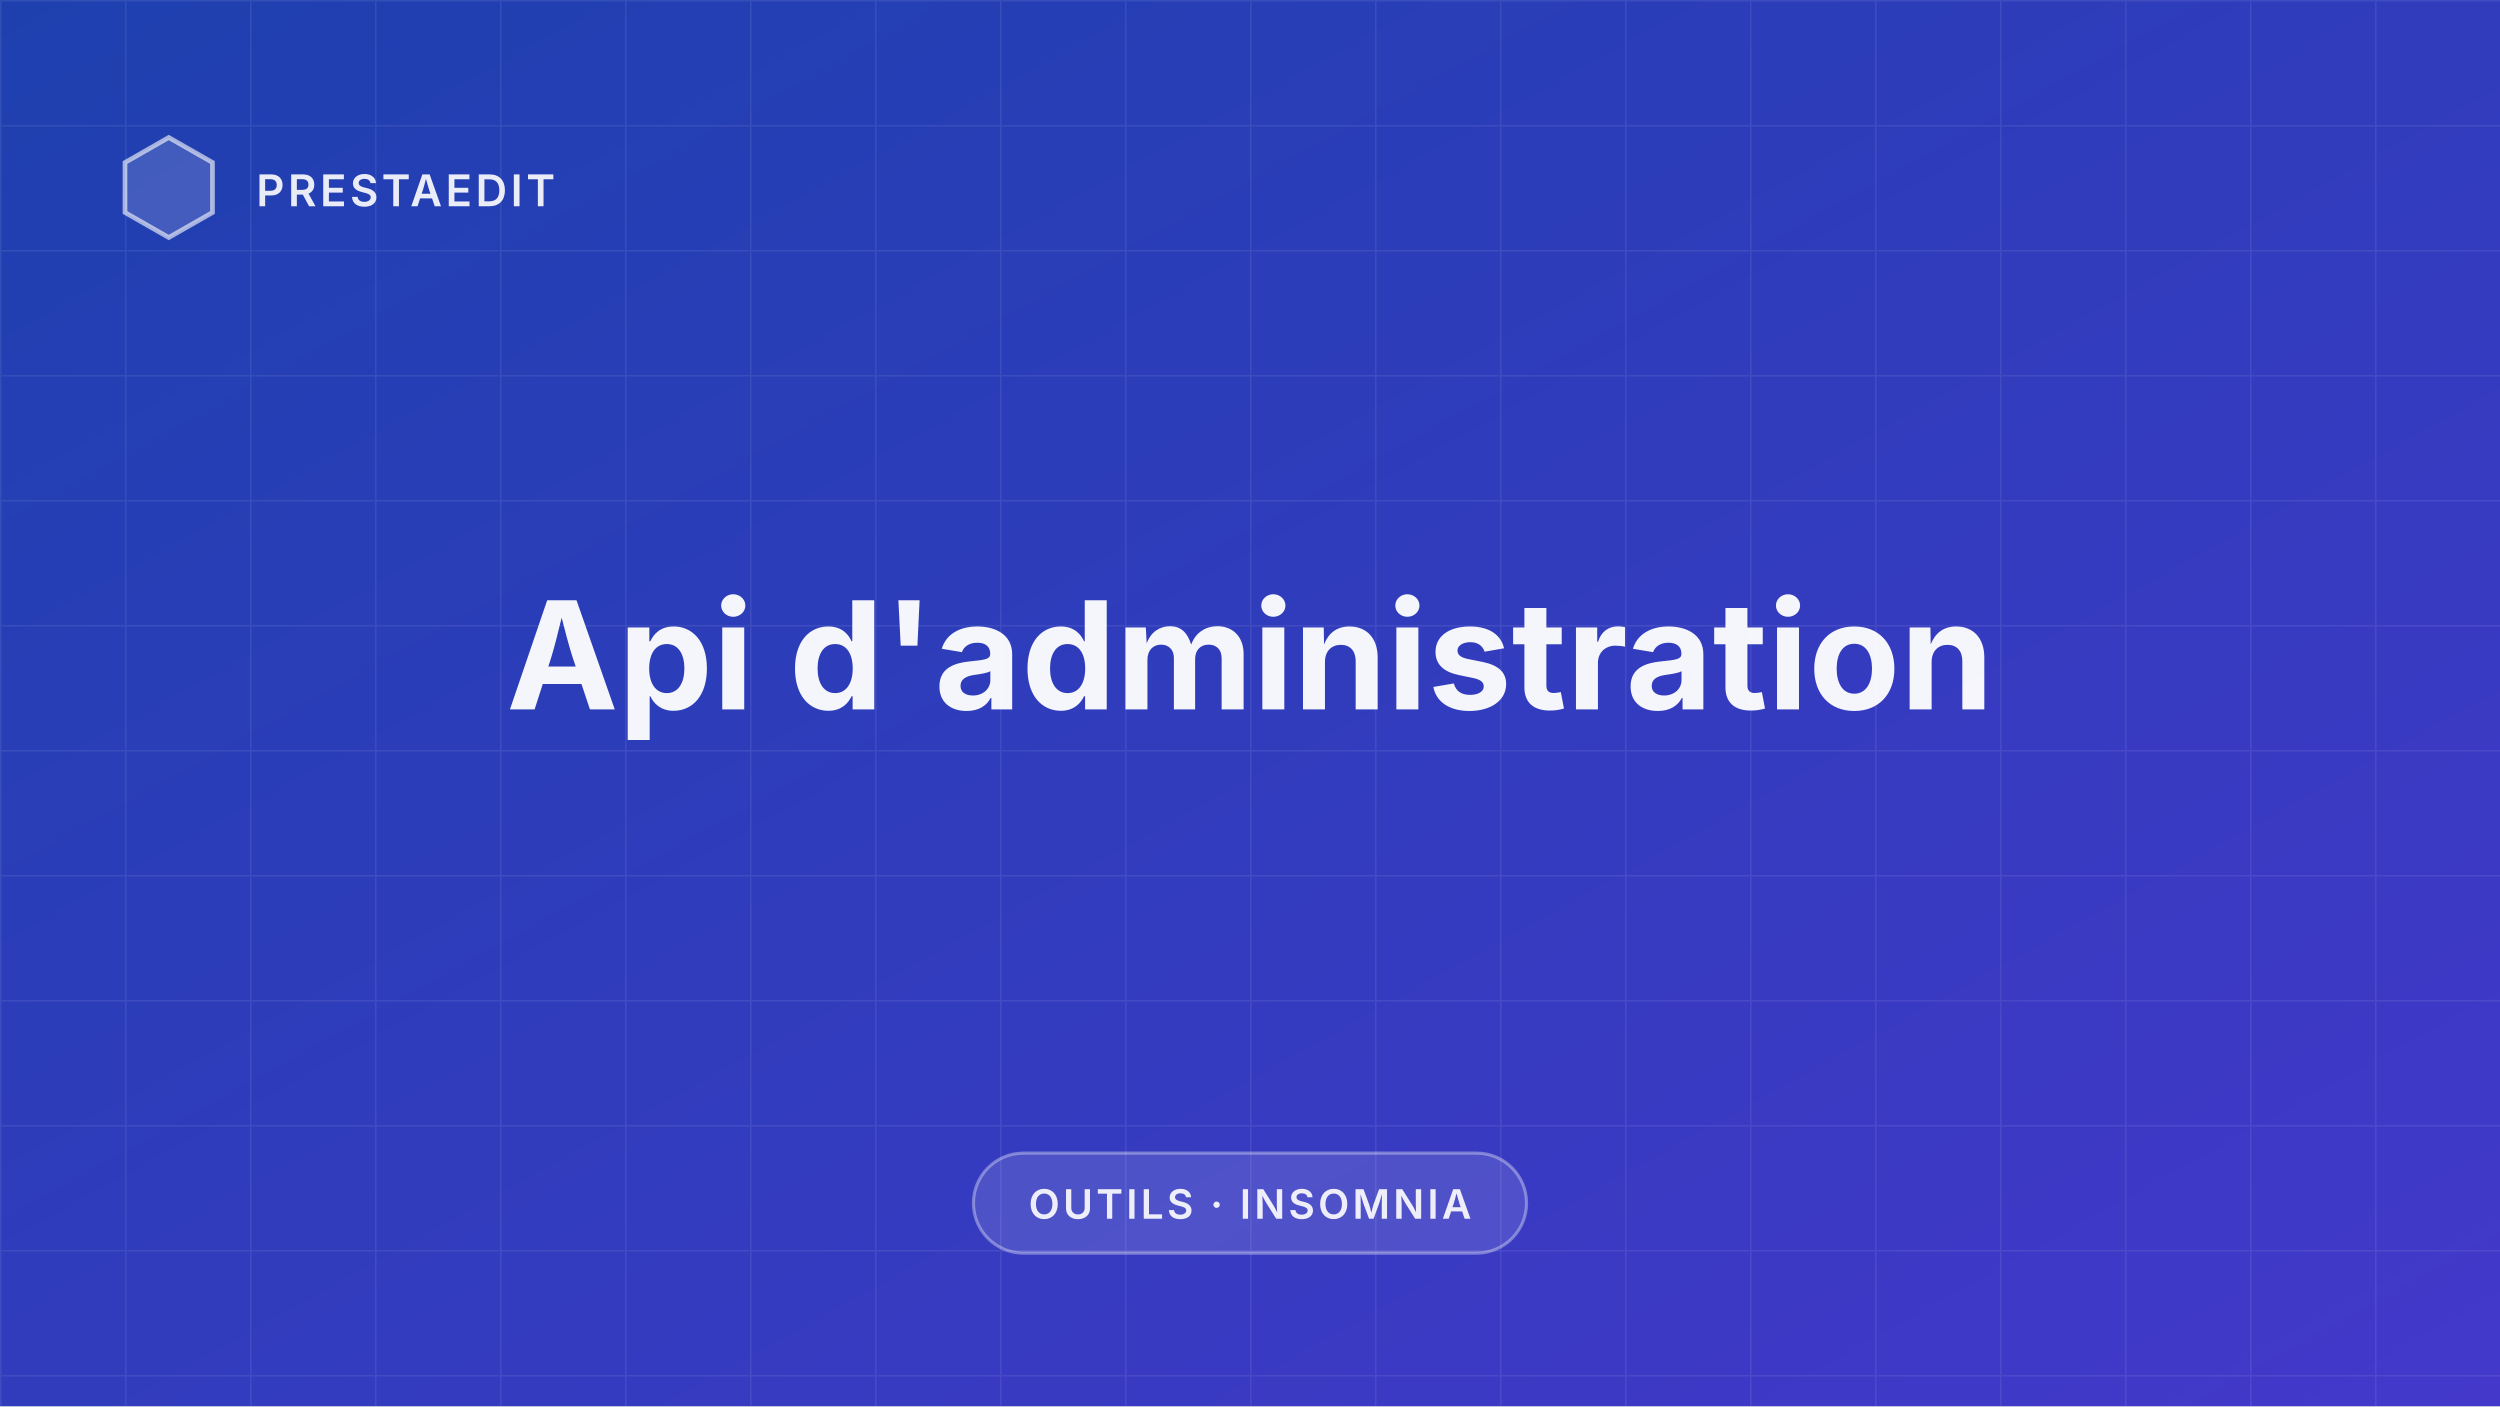
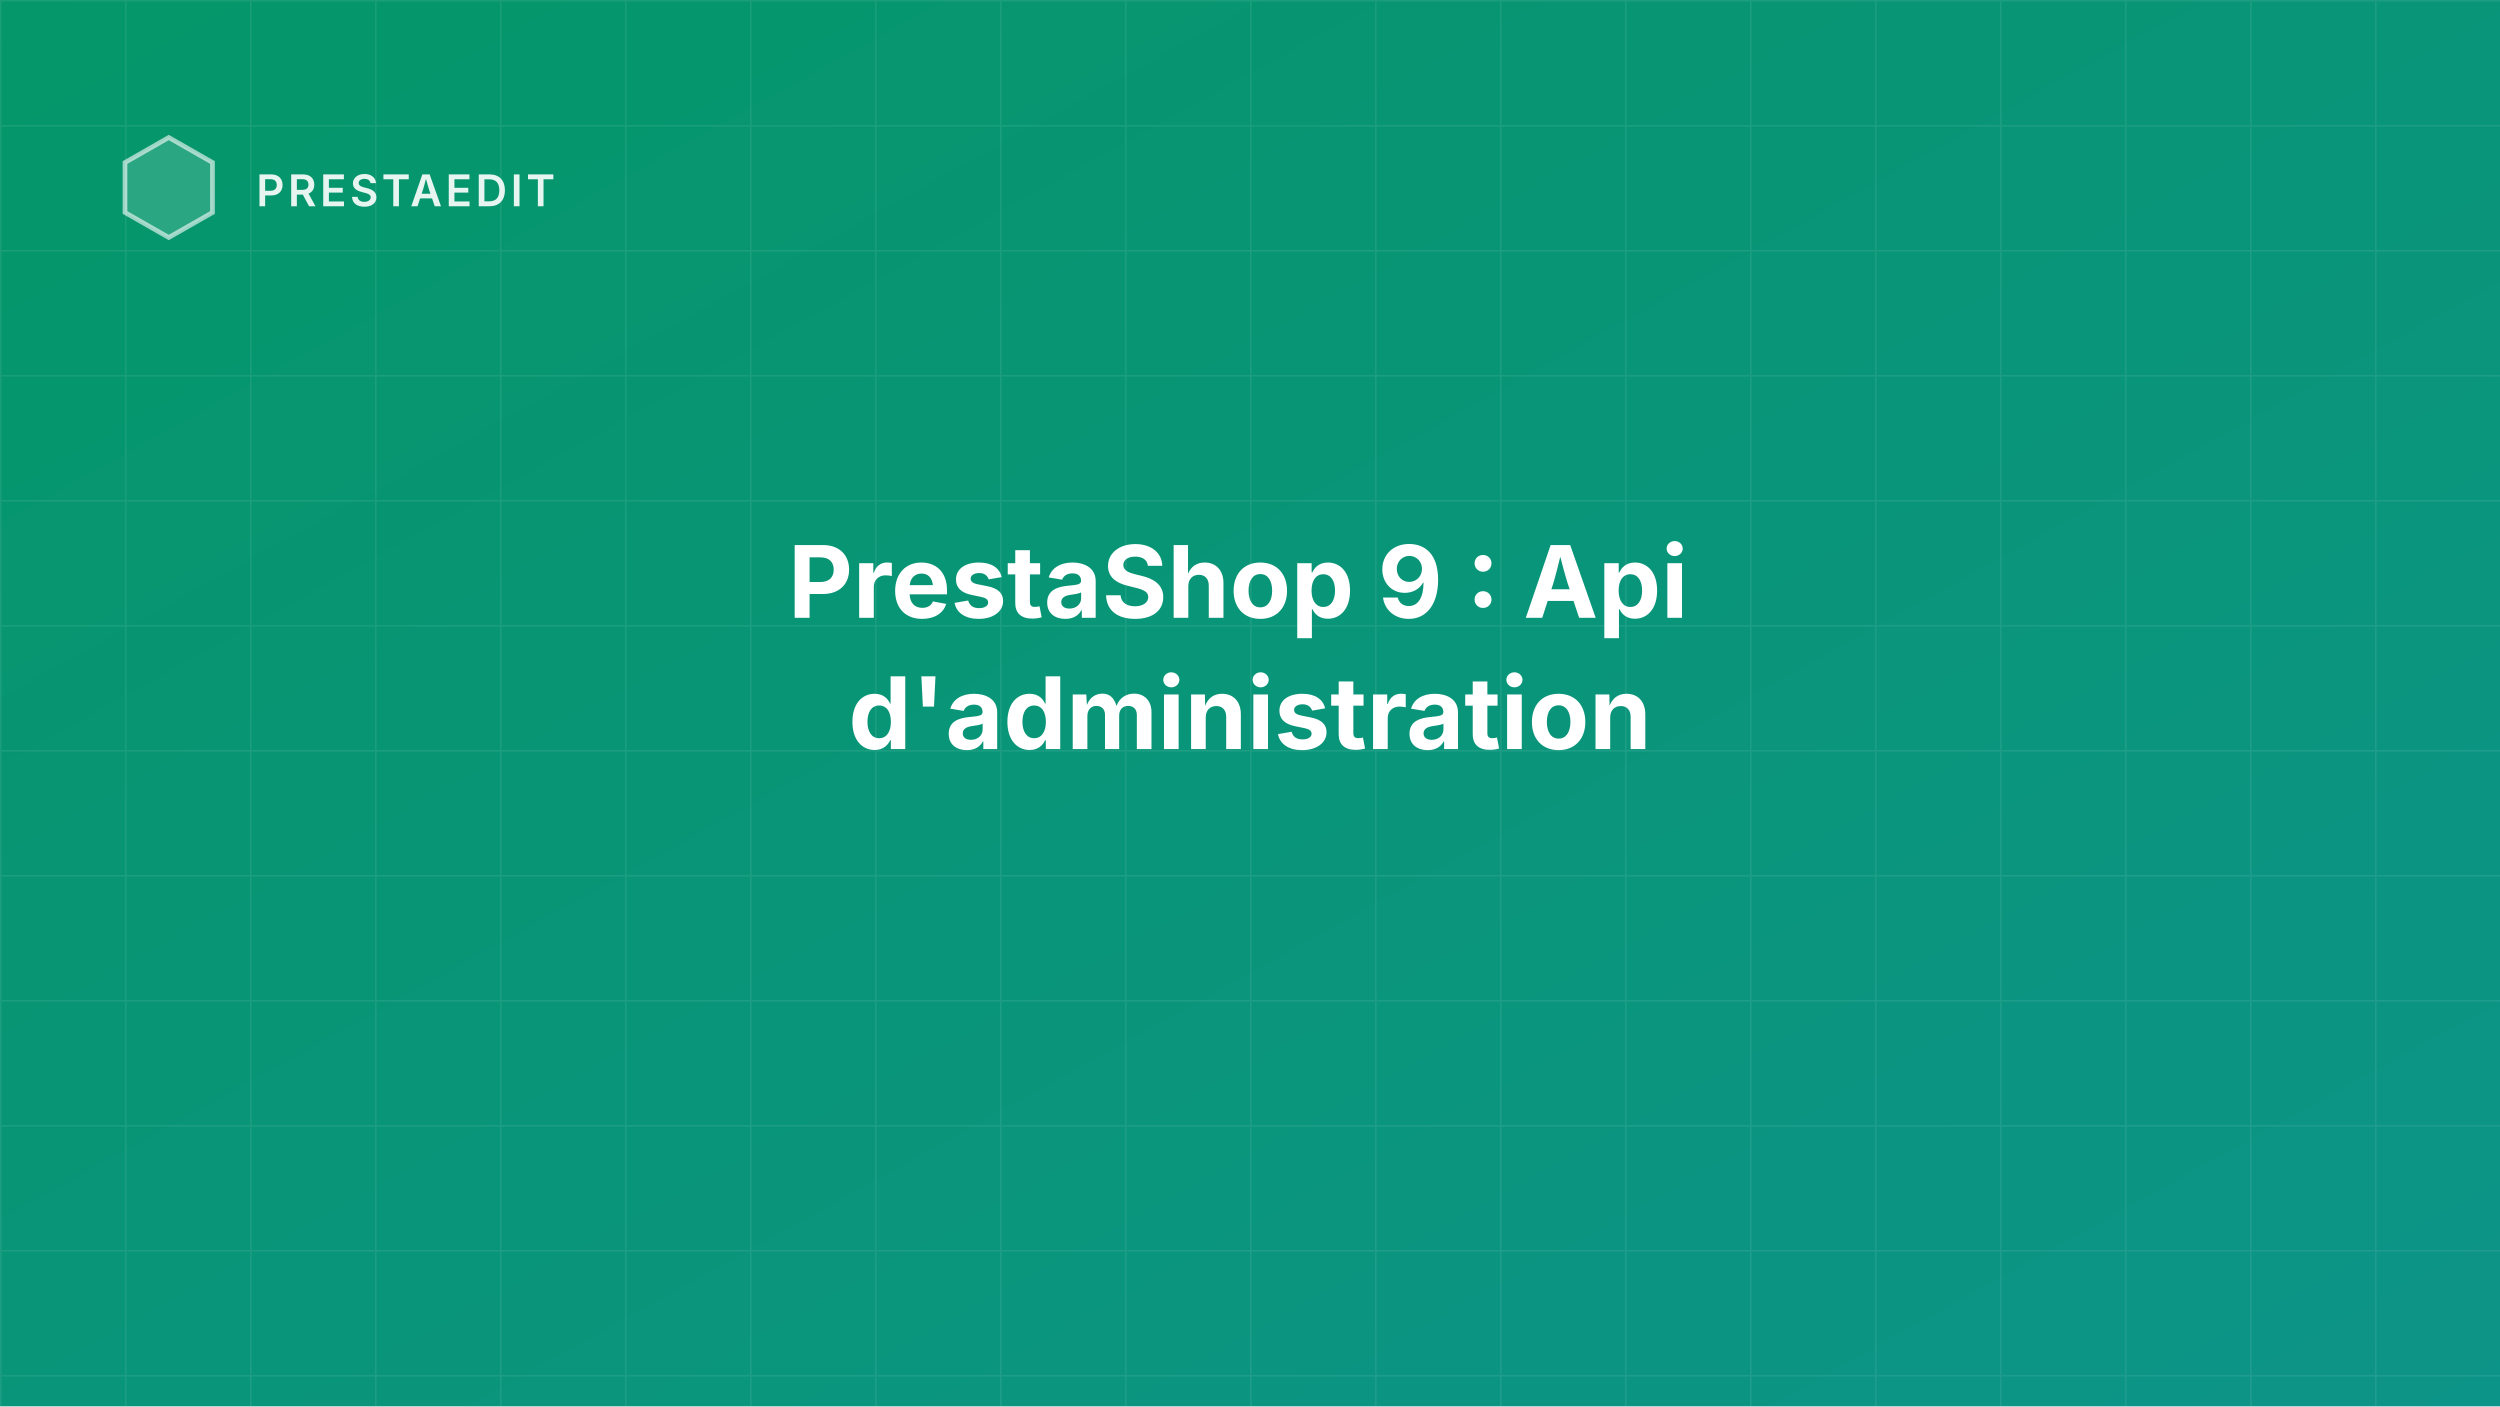
<svg xmlns="http://www.w3.org/2000/svg" width="800" height="450" viewBox="0 0 800 450" preserveAspectRatio="xMidYMid slice" role="img" aria-label="PrestaShop 9 : Api d'administration">
  <defs>
    <linearGradient id="bg" x1="0" y1="0" x2="1" y2="1">
-       <stop offset="0" stop-color="#1e40af" />
-       <stop offset="1" stop-color="#4338ca" />
+       <stop offset="0" stop-color="#059669" />
+       <stop offset="1" stop-color="#0d9488" />
    </linearGradient>
    <pattern id="grid" width="40" height="40" patternUnits="userSpaceOnUse">
      <path d="M40 0H0V40" fill="none" stroke="rgba(255,255,255,0.08)" stroke-width="1" />
    </pattern>
  </defs>
  <rect width="800" height="450" fill="url(#bg)" />
  <rect width="800" height="450" fill="url(#grid)" />
  <g transform="translate(40 40)" fill="rgba(255,255,255,0.9)">
    <path transform="translate(0 4)" d="M14 0L28 8v16L14 32 0 24V8z" fill="rgba(255,255,255,0.15)" stroke="rgba(255,255,255,0.6)" stroke-width="1.5" />
    <text x="42" y="26" font-family="ui-sans-serif,system-ui,-apple-system,sans-serif" font-size="14" font-weight="600" letter-spacing="0.08em">PRESTAEDIT</text>
  </g>
-   <g transform="translate(400 227)" fill="rgba(255,255,255,0.95)" text-anchor="middle">
-     <text font-family="ui-sans-serif,system-ui,-apple-system,sans-serif" font-size="48" font-weight="700">
-       <tspan x="0" y="0">Api d'administration</tspan>
-     </text>
-   </g>
-   <g transform="translate(400 385)" text-anchor="middle">
-     <rect x="-88.5" y="-16" width="177" height="32" rx="16" fill="rgba(255,255,255,0.12)" stroke="rgba(255,255,255,0.35)" stroke-width="1" />
-     <text y="5" font-family="ui-sans-serif,system-ui,-apple-system,sans-serif" font-size="13" font-weight="600" fill="rgba(255,255,255,0.9)" letter-spacing="0.08em">OUTILS · INSOMNIA</text>
-   </g>
+   <text text-anchor="middle" fill="white" font-family="ui-sans-serif,system-ui,-apple-system,sans-serif" font-size="32" font-weight="700">
+     <tspan x="400" y="197.7">PrestaShop 9 : Api</tspan>
+     <tspan x="400" y="239.7">d'administration</tspan>
+   </text>
</svg>
